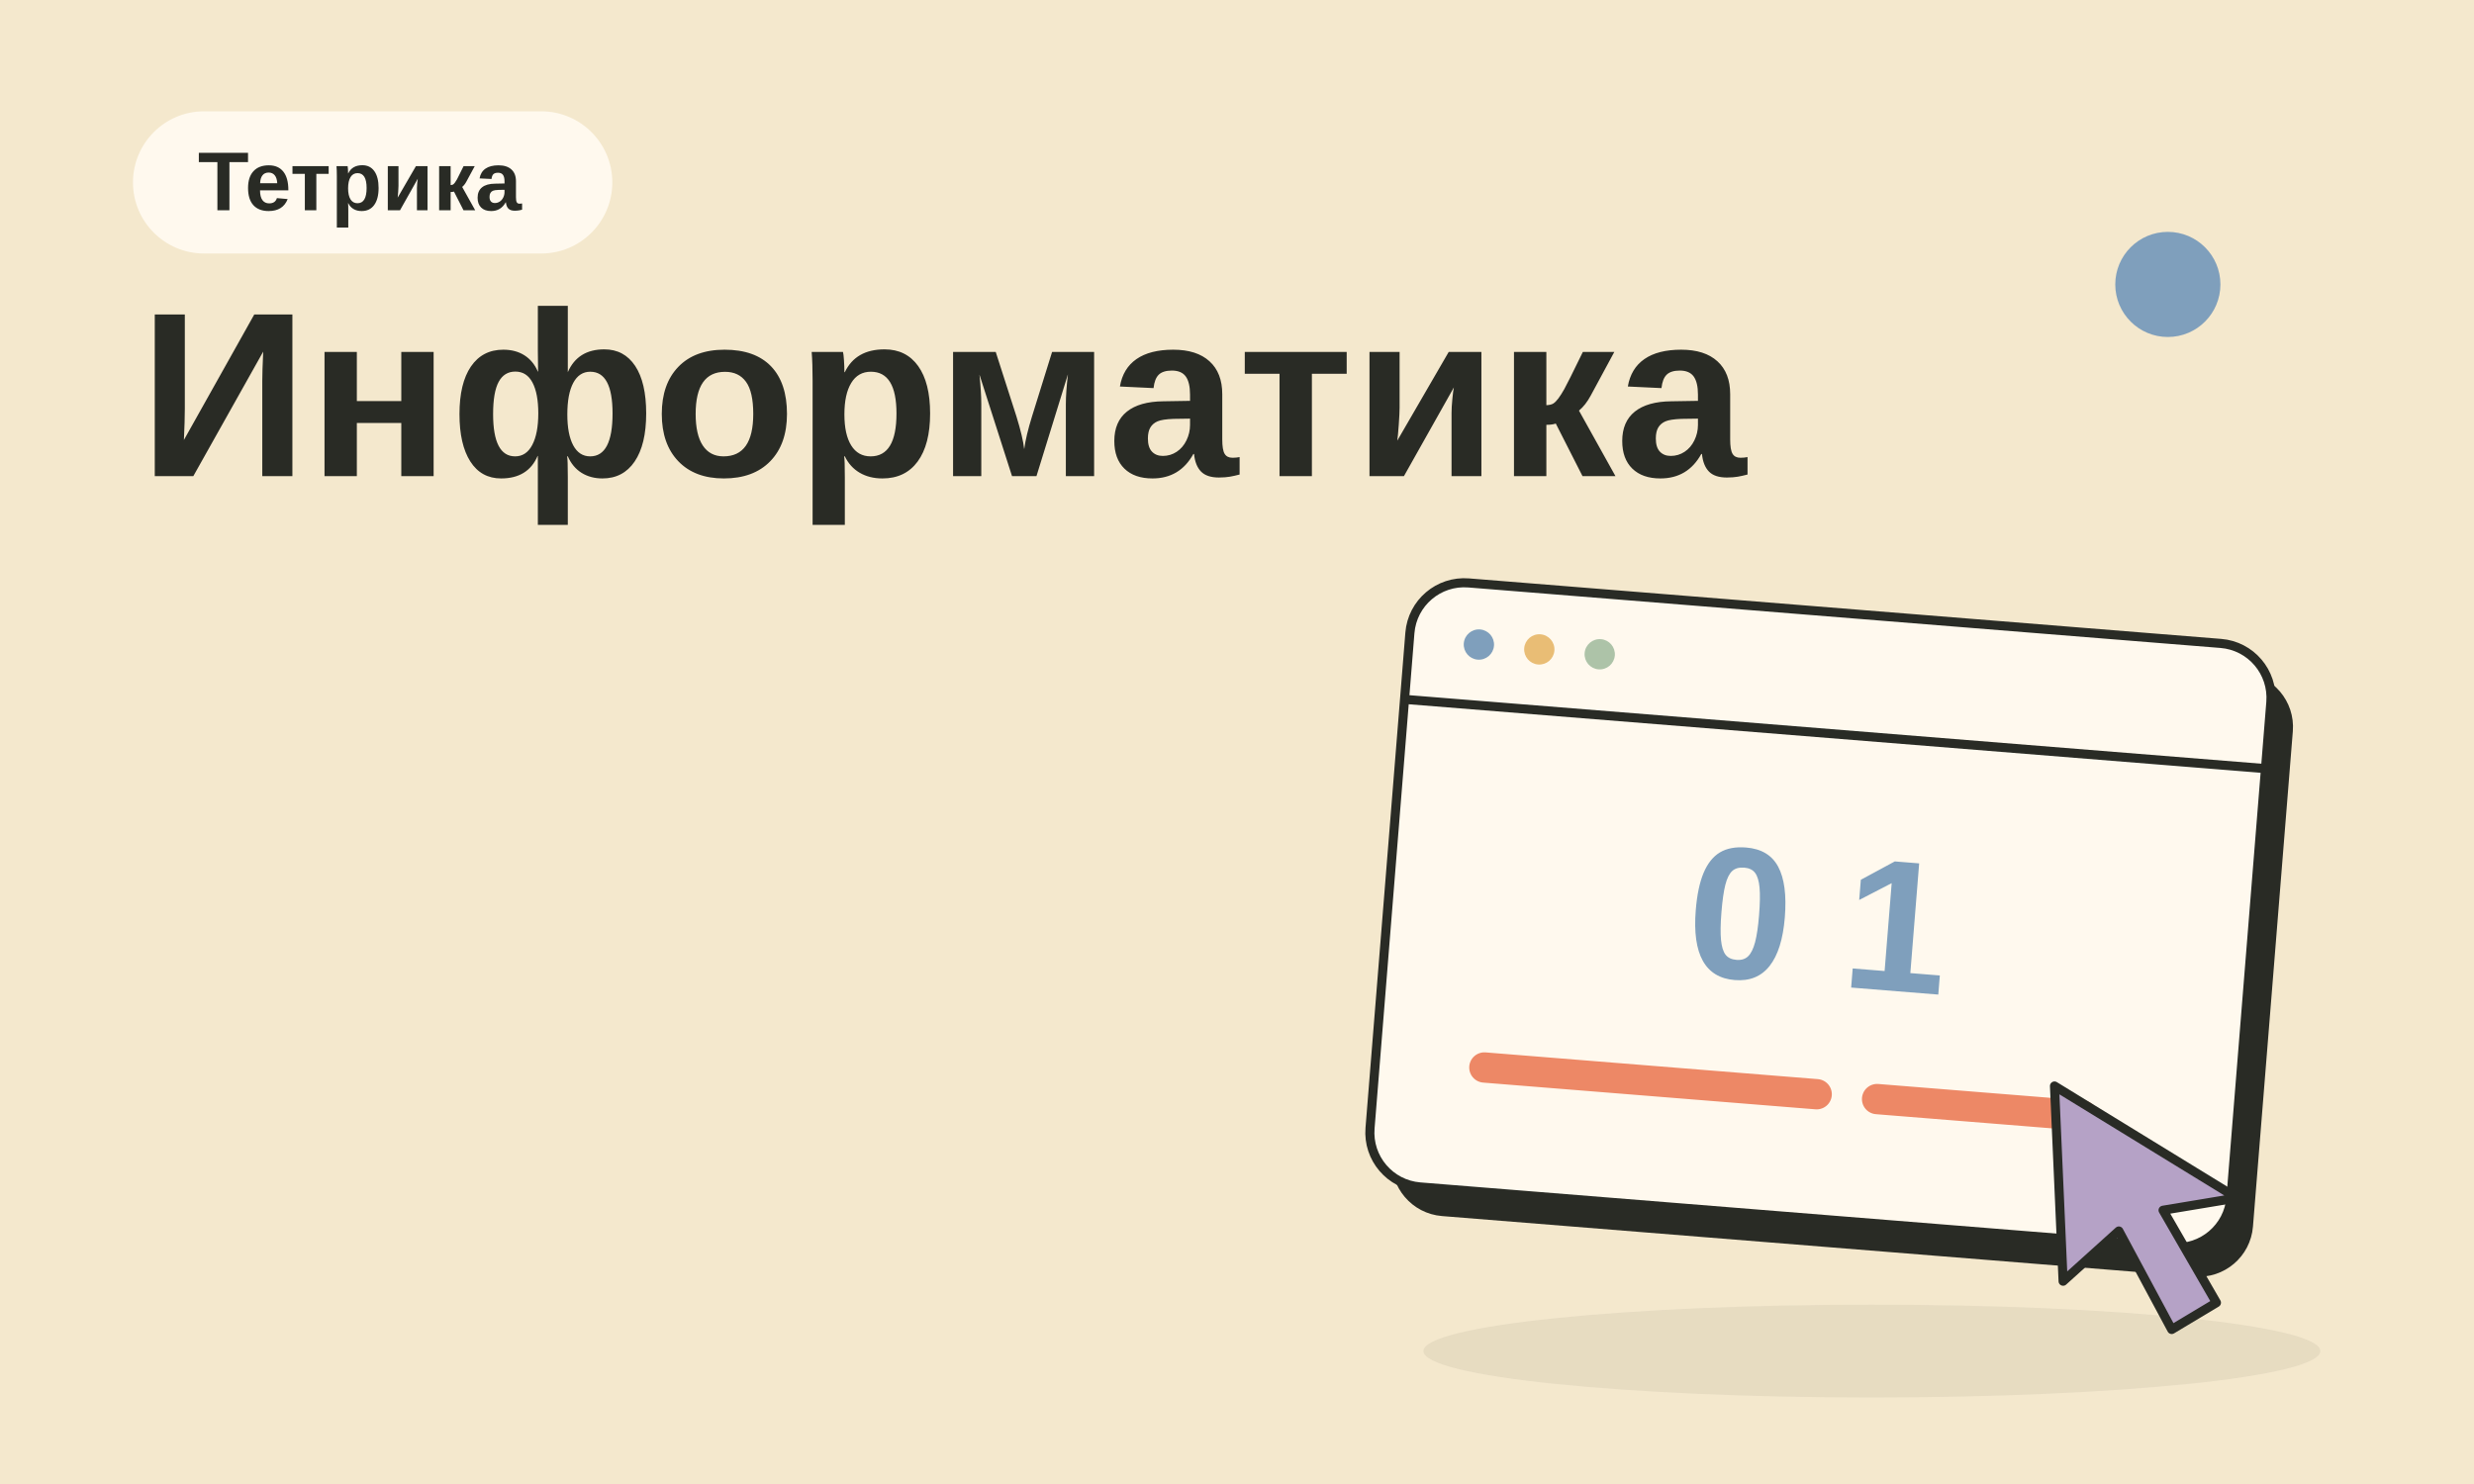
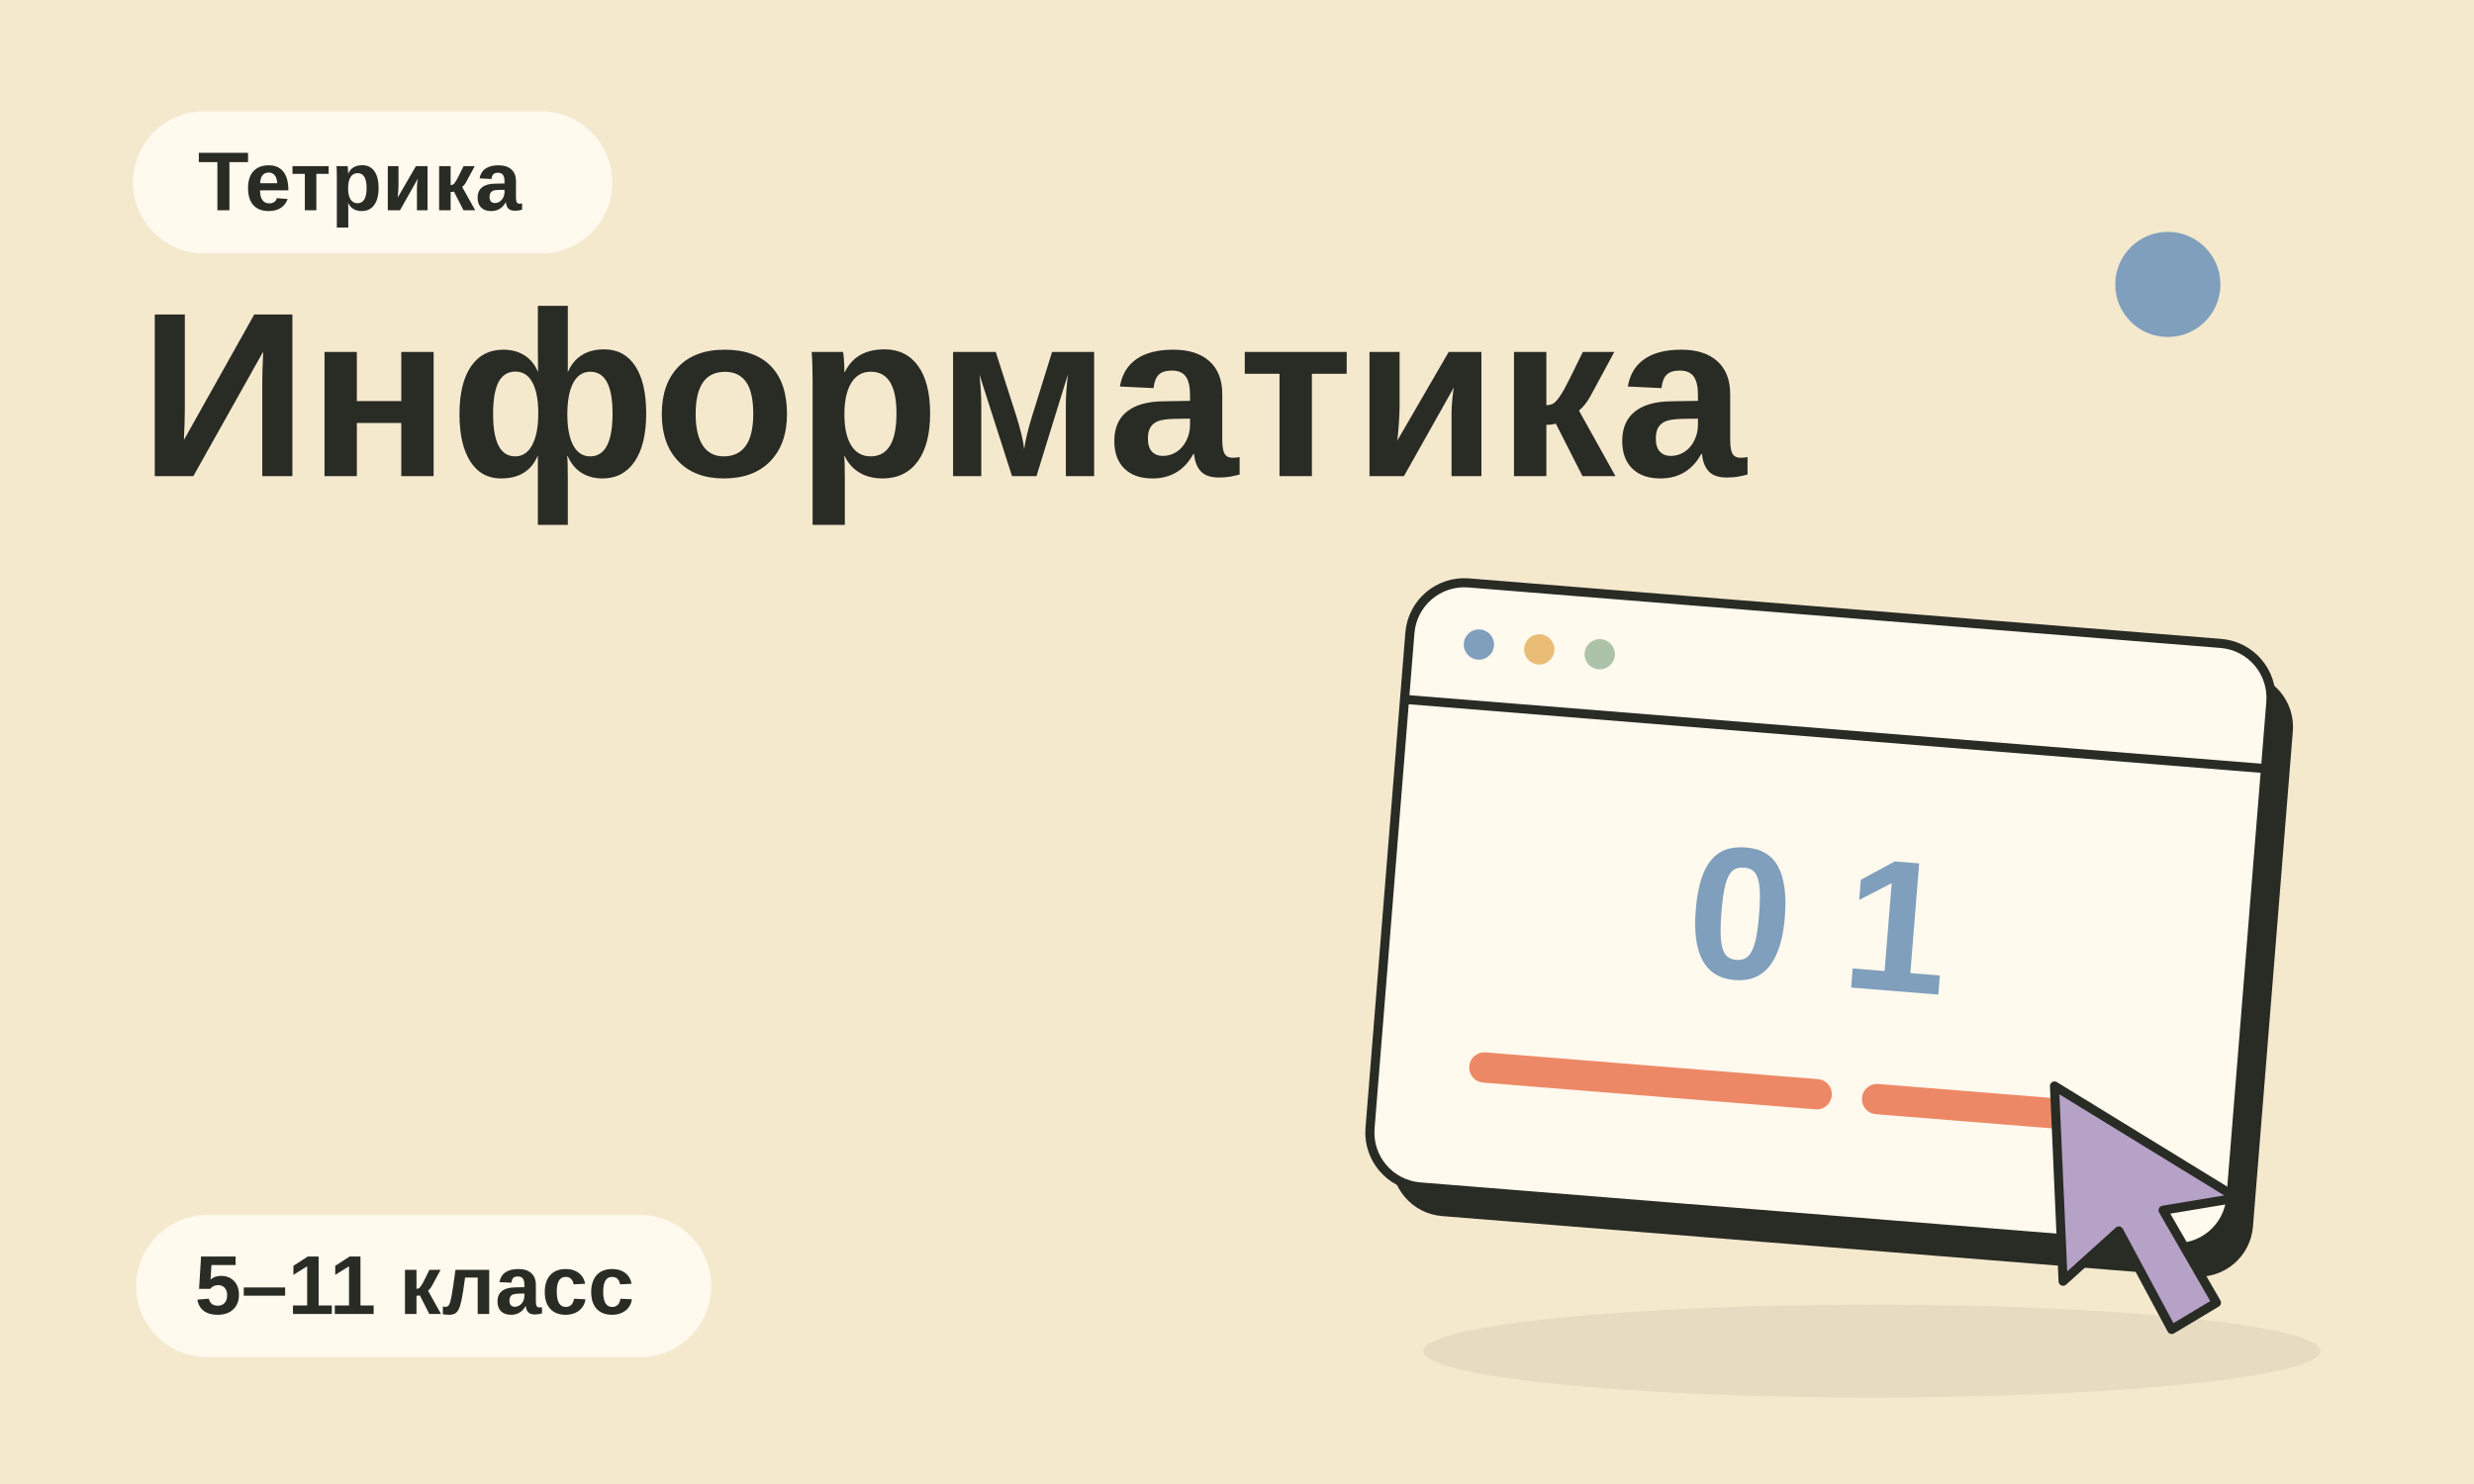
<svg xmlns="http://www.w3.org/2000/svg" width="800" height="480" viewBox="0 0 800 480" role="img" aria-labelledby="title desc">
  <g font-family="Arial, Helvetica, sans-serif">
    <rect x="0" y="0" width="800" height="480" rx="0" fill="#f4e8cd" />
    <ellipse cx="605.3" cy="437" rx="145" ry="15" fill="#292b25" opacity=".07" />
    <rect x="43" y="36" width="155" height="46" rx="23" fill="#fff9ee" />
    <text x="64" y="68" font-size="27" fill="#292b25" font-weight="700" text-anchor="start">Тетрика</text>
    <circle cx="701" cy="92" r="17" fill="#7f9fbc" />
    <text x="45" y="154" font-size="76" fill="#292b25" font-weight="800" text-anchor="start">Информатика</text>
    <g transform="translate(448.3 175.3) rotate(4.6 150 130) scale(0.98)">
      <rect x="8" y="33" width="285" height="200" rx="18" fill="#292b25" />
      <rect x="0" y="24" width="285" height="200" rx="18" fill="#fff9ee" stroke="#292b25" stroke-width="3" />
      <path d="M1 64H284" fill="none" stroke="#292b25" stroke-width="3" stroke-linecap="round" stroke-linejoin="round" />
      <circle cx="23" cy="44" r="5" fill="#7f9fbc" />
      <circle cx="43" cy="44" r="5" fill="#e9bd75" />
      <circle cx="63" cy="44" r="5" fill="#adc3a8" />
      <text x="142" y="147" font-size="62" fill="#7f9fbc" font-weight="800" text-anchor="middle">0 1</text>
      <path d="M36 183h110m20 0h68" fill="none" stroke="#ed8866" stroke-width="10" stroke-linecap="round" stroke-linejoin="round" />
      <path d="m224 174 8 64 17-18 20 31 14-10-20-29 24-6Z" fill="#b5a2c6" stroke="#292b25" stroke-width="3" stroke-linecap="round" stroke-linejoin="round" />
    </g>
+     <rect x="44" y="393" width="186" height="46" rx="23" fill="#fff9ee" />
+     <text x="63" y="425" font-size="27" fill="#292b25" font-weight="700" text-anchor="start">5–11 класс</text>
  </g>
</svg>
